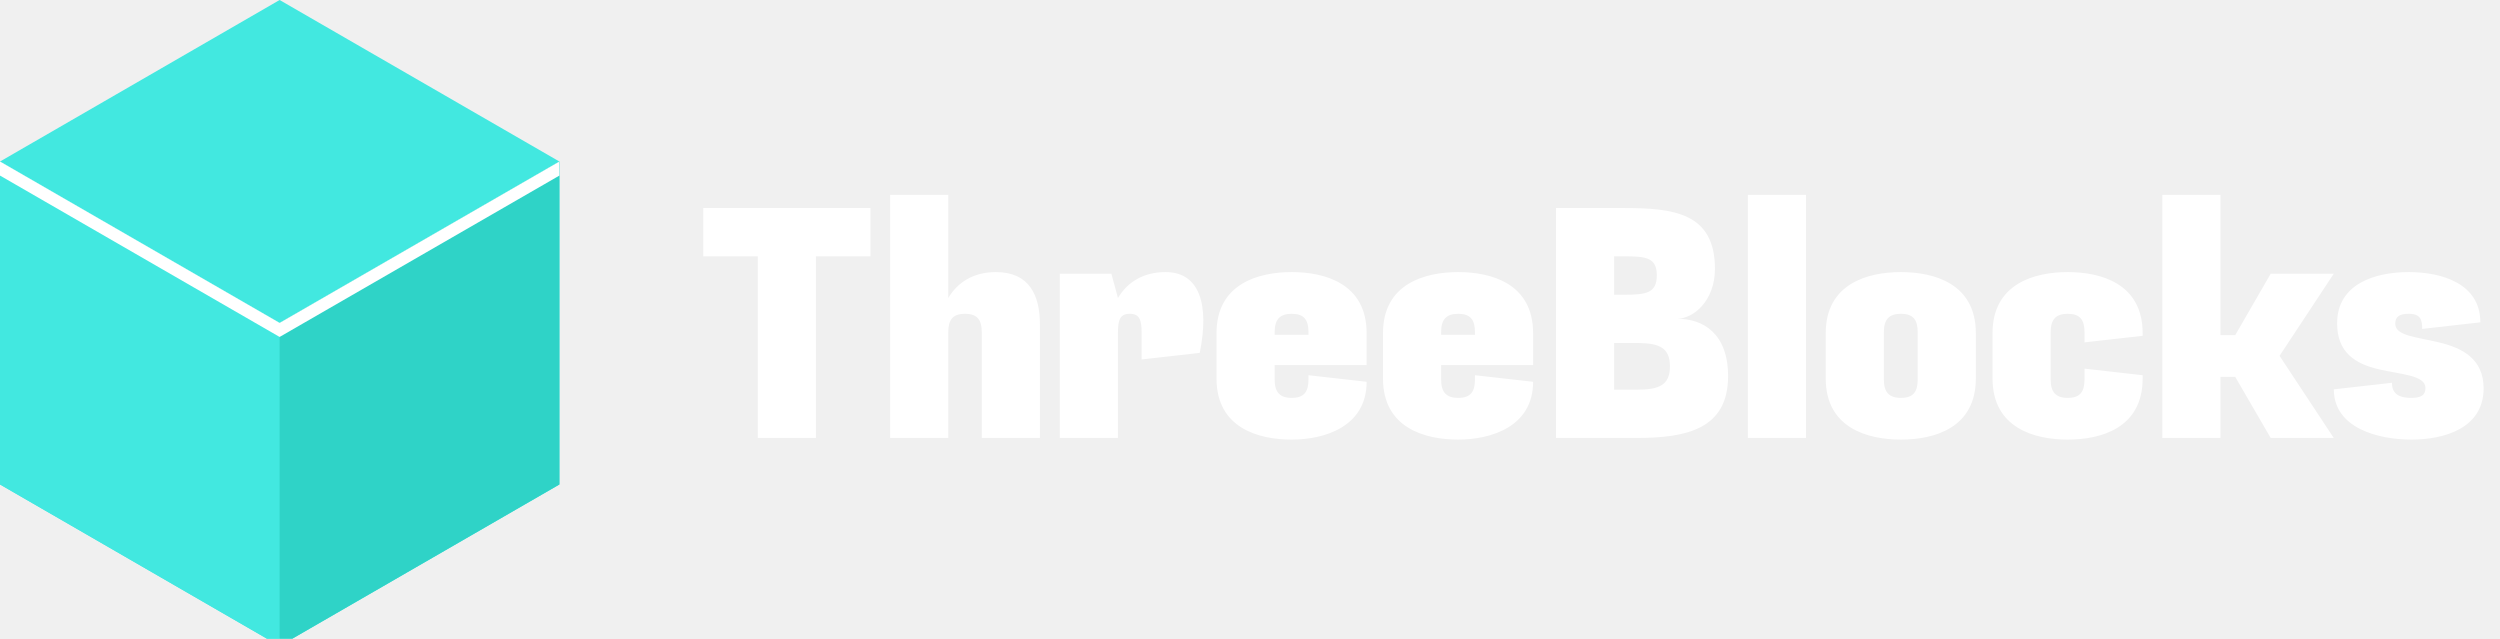
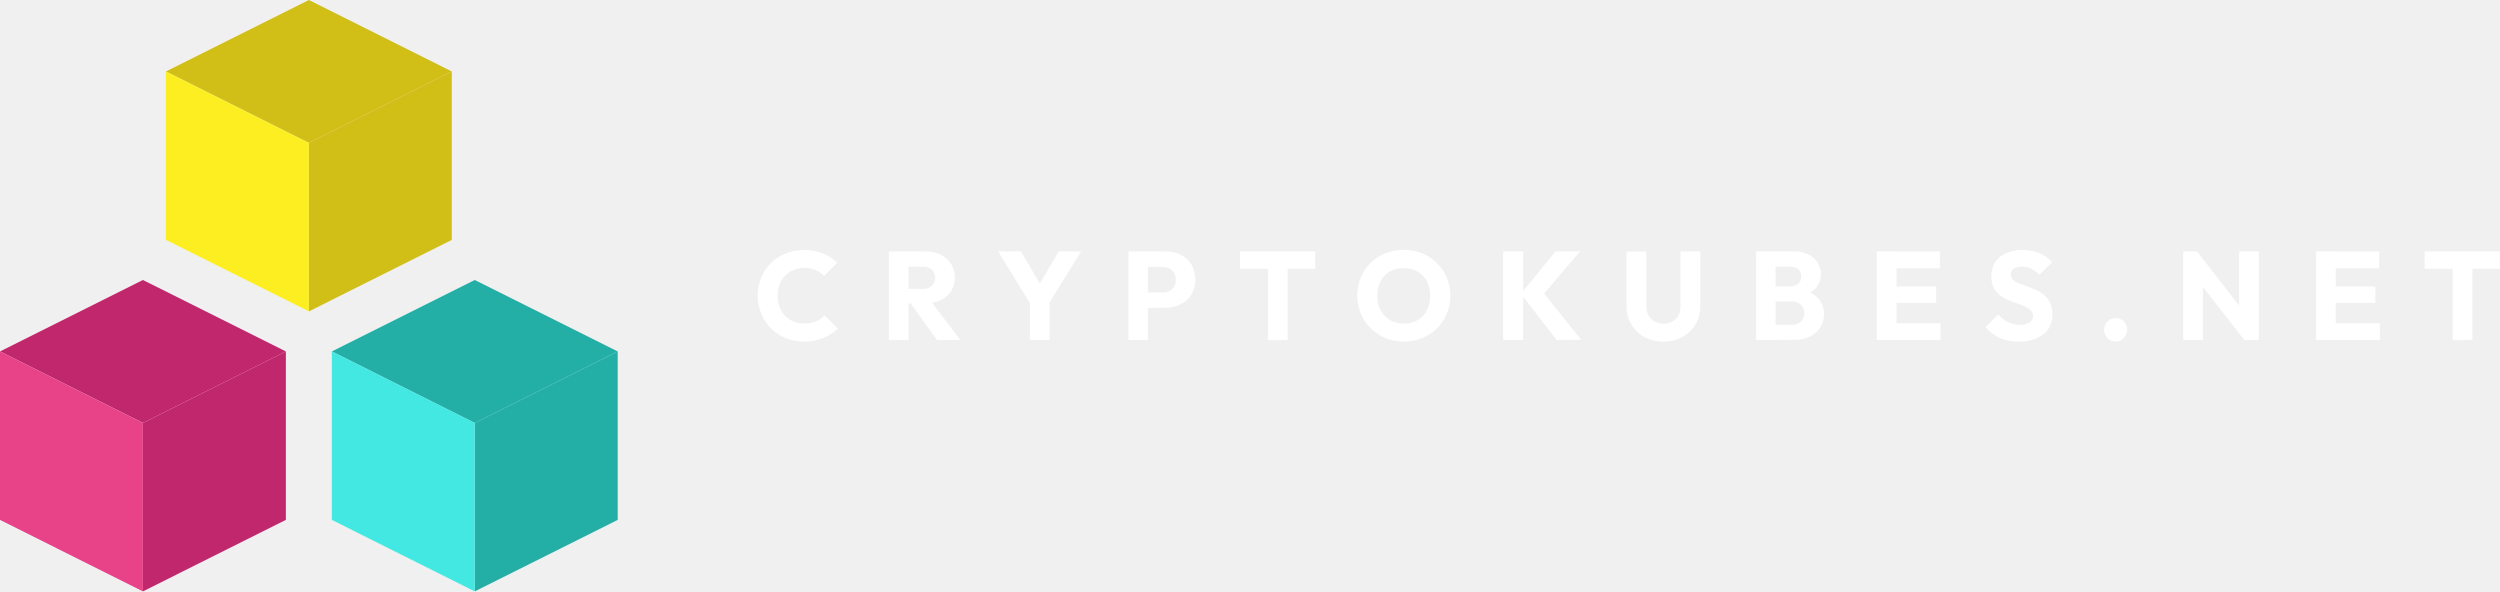
- <svg xmlns="http://www.w3.org/2000/svg" width="137" height="35" viewBox="0 0 137 35" fill="none">
-   <g clip-path="url(#clip0_22_2)">
-     <path d="M15.323 17.696L0 8.852V26.549L15.323 35.401L30.655 26.549V8.852L15.323 17.696Z" fill="#42E8E0" />
-     <path d="M15.323 35.401L0 26.549V8.852L15.323 17.696V35.401Z" fill="#42E8E0" />
-     <path d="M30.655 26.549L15.323 35.401V17.696L30.655 8.852V26.549Z" fill="#2FD3C7" />
-     <path d="M15.323 17.696L0 8.852L15.323 0L30.655 8.852L15.323 17.696Z" fill="#42E8E0" />
-     <path d="M15.323 17.696L0 8.852V9.621L15.323 18.465L30.655 9.621V8.852L15.323 17.696Z" fill="white" />
+ <svg xmlns="http://www.w3.org/2000/svg" viewBox="0 0 446.45 105.61">
+   <defs>
+     <style>.cls-1{fill:#fff;}.cls-2{fill:#c1276d;}.cls-2,.cls-3,.cls-4,.cls-5,.cls-6,.cls-7{fill-rule:evenodd;}.cls-3{fill:#e84288;}.cls-4{fill:#23afa5;}.cls-5{fill:#42e8e1;}.cls-6{fill:#d1bf18;}.cls-7{fill:#fcee21;}</style>
+   </defs>
+   <g id="Слой_2" data-name="Слой 2">
+     <g id="Слой_1-2" data-name="Слой 1">
+       <path class="cls-1" d="M143.62,61a8.68,8.68,0,0,1-3.29-.62,7.88,7.88,0,0,1-2.64-1.74A8,8,0,0,1,135.93,56a8.54,8.54,0,0,1,0-6.44,7.88,7.88,0,0,1,4.38-4.3,9.27,9.27,0,0,1,6.64,0,8.06,8.06,0,0,1,2.57,1.66l-2.36,2.37a4.36,4.36,0,0,0-1.51-1.05,5.07,5.07,0,0,0-2.05-.38,4.91,4.91,0,0,0-1.9.35,4.19,4.19,0,0,0-1.48,1,4.7,4.7,0,0,0-1,1.57,6.06,6.06,0,0,0,0,4.06,4.61,4.61,0,0,0,1,1.57,4.38,4.38,0,0,0,1.48,1,4.91,4.91,0,0,0,1.9.36,5.39,5.39,0,0,0,2.1-.38,4.7,4.7,0,0,0,1.55-1.06l2.38,2.38A8.79,8.79,0,0,1,147,60.36,9,9,0,0,1,143.62,61Z" />
+       <path class="cls-1" d="M158.73,60.72V44.89h3.52V60.72Zm2.69-6.53v-2.6h3.34a2.27,2.27,0,0,0,1.63-.54A1.88,1.88,0,0,0,167,49.6a2,2,0,0,0-.56-1.42,2.19,2.19,0,0,0-1.61-.56h-3.37V44.89h3.77a6.16,6.16,0,0,1,2.76.59,4.66,4.66,0,0,1,1.86,1.65,4.74,4.74,0,0,1,0,4.86,4.59,4.59,0,0,1-1.88,1.62,6.5,6.5,0,0,1-2.85.58Zm5.92,6.53-4.93-6.82,3.23-.87,5.87,7.69Z" />
+       <path class="cls-1" d="M184.34,54.82l-6.1-9.93h4.08l4.69,8h-2.63l4.69-8h4l-6.14,9.93Zm-.43,5.9V53.21h3.52v7.51Z" />
+       <path class="cls-1" d="M201.52,60.72V44.89H205V60.72ZM204.21,55V52.22h3.41A2.56,2.56,0,0,0,208.8,52a2.09,2.09,0,0,0,.86-.78,2.4,2.4,0,0,0,.31-1.26,2.29,2.29,0,0,0-.31-1.23,2,2,0,0,0-.86-.79,2.56,2.56,0,0,0-1.18-.27h-3.41V44.89h3.92a6.07,6.07,0,0,1,2.72.6,4.79,4.79,0,0,1,1.91,1.74,5.41,5.41,0,0,1,0,5.36,4.74,4.74,0,0,1-1.91,1.75,6,6,0,0,1-2.72.62Z" />
+       <path class="cls-1" d="M221.43,48V44.89h13.43V48Zm5,12.76V45.11h3.52V60.72Z" />
+       <path class="cls-1" d="M250.74,61a8.52,8.52,0,0,1-3.31-.63,8.37,8.37,0,0,1-2.66-1.75A8,8,0,0,1,243,56a8.57,8.57,0,0,1,0-6.45,7.92,7.92,0,0,1,4.39-4.31,9.07,9.07,0,0,1,6.59,0A8,8,0,0,1,256.62,47a7.72,7.72,0,0,1,1.76,2.6A8.28,8.28,0,0,1,259,52.8a8.18,8.18,0,0,1-.63,3.22,7.87,7.87,0,0,1-1.74,2.6A8.2,8.2,0,0,1,254,60.36,8.42,8.42,0,0,1,250.74,61Zm-.05-3.21a4.79,4.79,0,0,0,2.48-.63,4.19,4.19,0,0,0,1.65-1.76,5.58,5.58,0,0,0,.58-2.61,5.92,5.92,0,0,0-.33-2,4.66,4.66,0,0,0-1-1.57,4.15,4.15,0,0,0-1.49-1,5.13,5.13,0,0,0-1.92-.34,4.84,4.84,0,0,0-2.47.61,4.17,4.17,0,0,0-1.65,1.73,5.52,5.52,0,0,0-.59,2.61,6,6,0,0,0,.34,2,4.57,4.57,0,0,0,1,1.58,4.21,4.21,0,0,0,1.49,1A5.06,5.06,0,0,0,250.69,57.78Z" />
+       <path class="cls-1" d="M268.43,60.72V44.89H272V60.72Zm9.57,0-6.41-8.25,6.21-7.58h4.35l-7,8.23V51.68l7.22,9Z" />
+       <path class="cls-1" d="M297.06,61a7,7,0,0,1-3.44-.83,6.06,6.06,0,0,1-2.33-2.3,6.64,6.64,0,0,1-.84-3.35v-9.6H294v9.8a3.18,3.18,0,0,0,.41,1.63,2.72,2.72,0,0,0,1.11,1.07,3.25,3.25,0,0,0,1.55.37,3.14,3.14,0,0,0,1.57-.37,2.77,2.77,0,0,0,1.07-1,3.25,3.25,0,0,0,.39-1.63V44.89h3.55v9.62a6.67,6.67,0,0,1-.83,3.34,6.12,6.12,0,0,1-2.31,2.29A7,7,0,0,1,297.06,61Z" />
+       <path class="cls-1" d="M313.61,60.72V44.89h3.48V60.72Zm2.7,0V58H320a2.15,2.15,0,0,0,1.61-.6,2.06,2.06,0,0,0,.58-1.48,2.13,2.13,0,0,0-.26-1.08,1.93,1.93,0,0,0-.76-.74,2.35,2.35,0,0,0-1.17-.27h-3.72V51.14h3.43a2.18,2.18,0,0,0,1.41-.43,1.62,1.62,0,0,0,.54-1.34,1.59,1.59,0,0,0-.54-1.31,2.18,2.18,0,0,0-1.41-.44h-3.43V44.89h4.1a5.42,5.42,0,0,1,2.59.56A3.94,3.94,0,0,1,325.18,49a3.45,3.45,0,0,1-.94,2.46,5,5,0,0,1-2.78,1.39l.09-1.19a5.54,5.54,0,0,1,3.09,1.55,4.08,4.08,0,0,1,1.08,2.87,4.31,4.31,0,0,1-2.48,4,6.22,6.22,0,0,1-2.88.61Z" />
+       <path class="cls-1" d="M335.16,60.72V44.89h3.52V60.72Zm2.69-12.81v-3h8.57v3Zm0,6.19V51.17h7.9V54.1Zm0,6.62v-3h8.68v3Z" />
+       <path class="cls-1" d="M360.48,61a8.1,8.1,0,0,1-3.35-.64,7.94,7.94,0,0,1-2.57-1.94l2.29-2.27a5.66,5.66,0,0,0,1.69,1.36,4.65,4.65,0,0,0,2.16.48,3.16,3.16,0,0,0,1.74-.4,1.28,1.28,0,0,0,.62-1.12,1.43,1.43,0,0,0-.41-1.06,3.25,3.25,0,0,0-1.06-.69c-.44-.2-.93-.38-1.46-.56s-1.06-.39-1.58-.62a6.53,6.53,0,0,1-1.45-.88A3.94,3.94,0,0,1,356,51.31a5,5,0,0,1,.3-4.52,4.5,4.5,0,0,1,2-1.6,7.14,7.14,0,0,1,2.9-.55,7.92,7.92,0,0,1,3,.58,6.18,6.18,0,0,1,2.27,1.6l-2.29,2.26a5.37,5.37,0,0,0-1.44-1.1,3.7,3.7,0,0,0-1.65-.36,2.69,2.69,0,0,0-1.46.35,1.12,1.12,0,0,0-.54,1,1.25,1.25,0,0,0,.41,1,3.47,3.47,0,0,0,1.06.64c.44.18.93.36,1.46.54a16.24,16.24,0,0,1,1.58.63,6.43,6.43,0,0,1,1.45.91,4,4,0,0,1,1.06,1.39,4.74,4.74,0,0,1,.41,2.07,4.3,4.3,0,0,1-1.62,3.56A7,7,0,0,1,360.48,61Z" />
+       <path class="cls-1" d="M377.81,61a1.93,1.93,0,0,1-1.45-.61,2.14,2.14,0,0,1,0-3,2.1,2.1,0,0,1,2.92,0,2.07,2.07,0,0,1,.57,1.49,2,2,0,0,1-.57,1.46A1.94,1.94,0,0,1,377.81,61Z" />
+       <path class="cls-1" d="M389.88,60.72V44.89h2.46l1.06,3.16V60.72Zm10.92,0-9.33-11.95.87-3.88,9.33,12Zm0,0-.94-3.16V44.89h3.52V60.72Z" />
+       <path class="cls-1" d="M413.6,60.72V44.89h3.52V60.72Zm2.69-12.81v-3h8.57v3Zm0,6.19V51.17h7.9V54.1Zm0,6.62v-3H425v3Z" />
+       <path class="cls-1" d="M433,48V44.89h13.43V48Zm5,12.76V45.11h3.52V60.72Z" />
+       <polygon class="cls-2" points="25.52 50 0 62.76 25.52 75.53 51.05 62.76 25.52 50" />
+       <polygon class="cls-2" points="51.05 62.76 25.52 75.53 25.52 105.61 51.05 92.84 51.05 62.76" />
+       <polygon class="cls-3" points="25.52 75.53 0 62.76 0 92.84 25.52 105.61 25.52 75.53" />
+       <polygon class="cls-4" points="84.78 50 59.26 62.76 84.78 75.53 110.31 62.76 84.78 50" />
+       <polygon class="cls-4" points="110.31 62.76 84.78 75.53 84.78 105.61 110.31 92.84 110.31 62.76" />
+       <polygon class="cls-5" points="84.78 75.53 59.26 62.76 59.26 92.84 84.78 105.61 84.78 75.53" />
+       <polygon class="cls-6" points="55.16 0 29.63 12.76 55.16 25.52 80.68 12.76 55.16 0" />
+       <polygon class="cls-6" points="80.68 12.76 55.16 25.52 55.16 55.61 80.68 42.84 80.68 12.76" />
+       <polygon class="cls-7" points="55.16 25.52 29.63 12.76 29.63 42.84 55.16 55.61 55.16 25.52" />
+     </g>
  </g>
-   <path d="M47.702 11.4H44.714H38.54V14.046H41.528V24H44.714V14.046H47.702V11.4ZM54.575 14.91C53.369 14.91 52.487 15.45 51.965 16.332V10.68H48.779V24H51.965V18.204C51.965 17.52 52.217 17.196 52.883 17.196C53.549 17.196 53.801 17.52 53.801 18.204V24H56.987V17.772C56.987 16.188 56.411 14.91 54.575 14.91ZM63.874 14.91C62.668 14.91 61.786 15.45 61.264 16.332L60.904 15H58.078V24H61.264V18.204C61.264 17.52 61.39 17.196 61.912 17.196C62.434 17.196 62.56 17.52 62.56 18.204V19.698L65.746 19.338C66.286 16.674 65.728 14.91 63.874 14.91ZM70.787 14.91C68.969 14.91 66.665 15.54 66.665 18.258V20.742C66.665 23.46 68.969 24.09 70.787 24.09C72.605 24.09 74.891 23.37 74.891 20.922L71.705 20.562V20.796C71.705 21.48 71.453 21.804 70.787 21.804C70.121 21.804 69.851 21.48 69.851 20.796V20.004H74.891V18.258C74.891 15.54 72.605 14.91 70.787 14.91ZM69.851 18.348V18.204C69.851 17.52 70.121 17.196 70.787 17.196C71.453 17.196 71.705 17.52 71.705 18.204V18.348H69.851ZM79.91 14.91C78.092 14.91 75.788 15.54 75.788 18.258V20.742C75.788 23.46 78.092 24.09 79.91 24.09C81.728 24.09 84.014 23.37 84.014 20.922L80.828 20.562V20.796C80.828 21.48 80.576 21.804 79.91 21.804C79.244 21.804 78.974 21.48 78.974 20.796V20.004H84.014V18.258C84.014 15.54 81.728 14.91 79.91 14.91ZM78.974 18.348V18.204C78.974 17.52 79.244 17.196 79.91 17.196C80.576 17.196 80.828 17.52 80.828 18.204V18.348H78.974ZM91.909 17.466C92.791 17.466 93.979 16.494 93.979 14.73C93.979 11.652 91.693 11.4 88.975 11.4H85.267V24H89.695C92.413 24 94.699 23.514 94.699 20.616C94.699 18.276 93.331 17.466 91.909 17.466ZM88.453 14.046H88.975C90.181 14.046 90.793 14.1 90.793 15.09C90.793 16.08 90.181 16.152 88.975 16.152H88.453V14.046ZM89.695 21.354H88.453V18.798H88.975H89.821C90.937 18.816 91.513 19.068 91.513 20.076C91.513 21.12 90.901 21.354 89.695 21.354ZM95.783 10.68V24H98.969V10.68H95.783ZM104.172 24.09C102.354 24.09 100.05 23.46 100.05 20.742V18.258C100.05 15.54 102.354 14.91 104.172 14.91C105.99 14.91 108.276 15.54 108.276 18.258V20.742C108.276 23.46 105.99 24.09 104.172 24.09ZM104.172 21.804C104.838 21.804 105.09 21.48 105.09 20.796V18.204C105.09 17.52 104.838 17.196 104.172 17.196C103.506 17.196 103.236 17.52 103.236 18.204V20.796C103.236 21.48 103.506 21.804 104.172 21.804ZM114.231 20.202V20.796C114.231 21.48 113.979 21.804 113.313 21.804C112.647 21.804 112.377 21.48 112.377 20.796V18.204C112.377 17.52 112.647 17.196 113.313 17.196C113.979 17.196 114.231 17.52 114.231 18.204V18.762L117.417 18.402V18.258C117.417 15.54 115.131 14.91 113.313 14.91C111.495 14.91 109.191 15.54 109.191 18.258V20.742C109.191 23.46 111.495 24.09 113.313 24.09C115.131 24.09 117.417 23.46 117.417 20.742V20.562L114.231 20.202ZM127.89 15H124.434L122.49 18.366H121.68V10.68H118.494V24H121.68V20.652H122.49L124.434 24H127.89L124.92 19.5L127.89 15ZM127.894 21.336C127.894 23.46 130.324 24.09 132.142 24.09C133.96 24.09 136.102 23.46 136.102 21.282C136.102 19.662 134.932 19.068 133.654 18.762C132.376 18.456 131.26 18.402 131.26 17.736C131.26 17.34 131.512 17.196 131.998 17.196C132.646 17.196 132.736 17.52 132.736 18.024L135.922 17.664C135.922 15.54 133.816 14.91 131.998 14.91C130.18 14.91 128.074 15.54 128.074 17.718C128.074 19.302 129.046 19.932 130.36 20.238C131.602 20.526 132.916 20.562 132.916 21.264C132.916 21.66 132.664 21.804 132.142 21.804C131.332 21.804 131.08 21.48 131.08 20.976L127.894 21.336Z" fill="white" />
-   <defs>
-     <clipPath id="clip0_22_2">
-       <rect width="30.732" height="35" fill="white" />
-     </clipPath>
-   </defs>
</svg>
